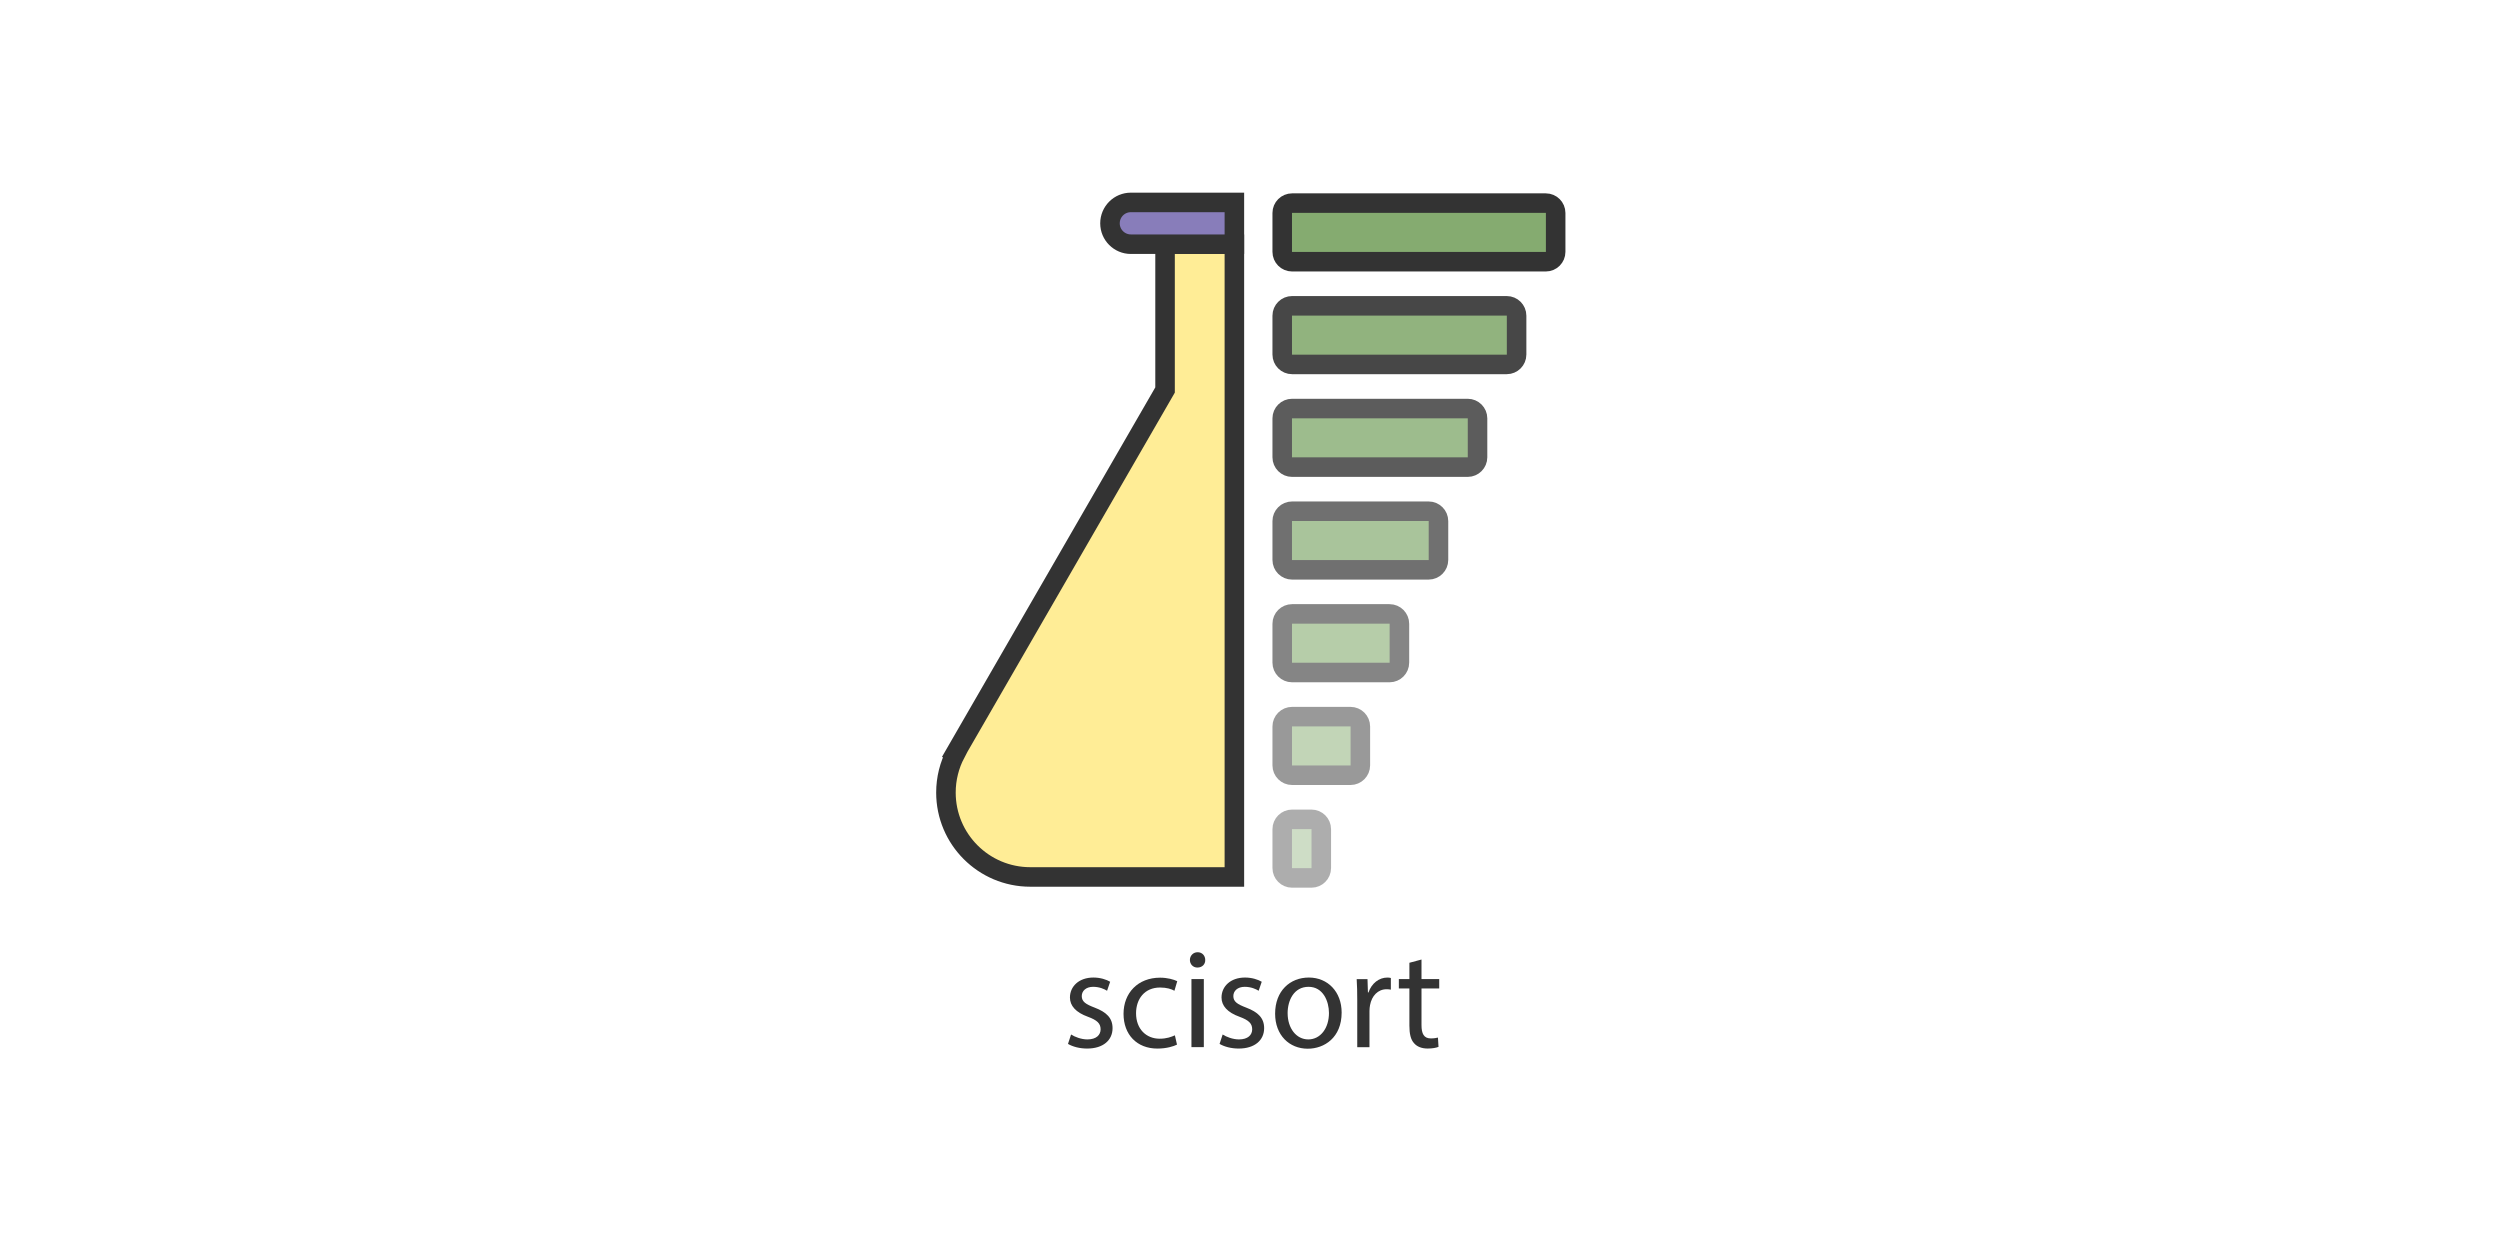
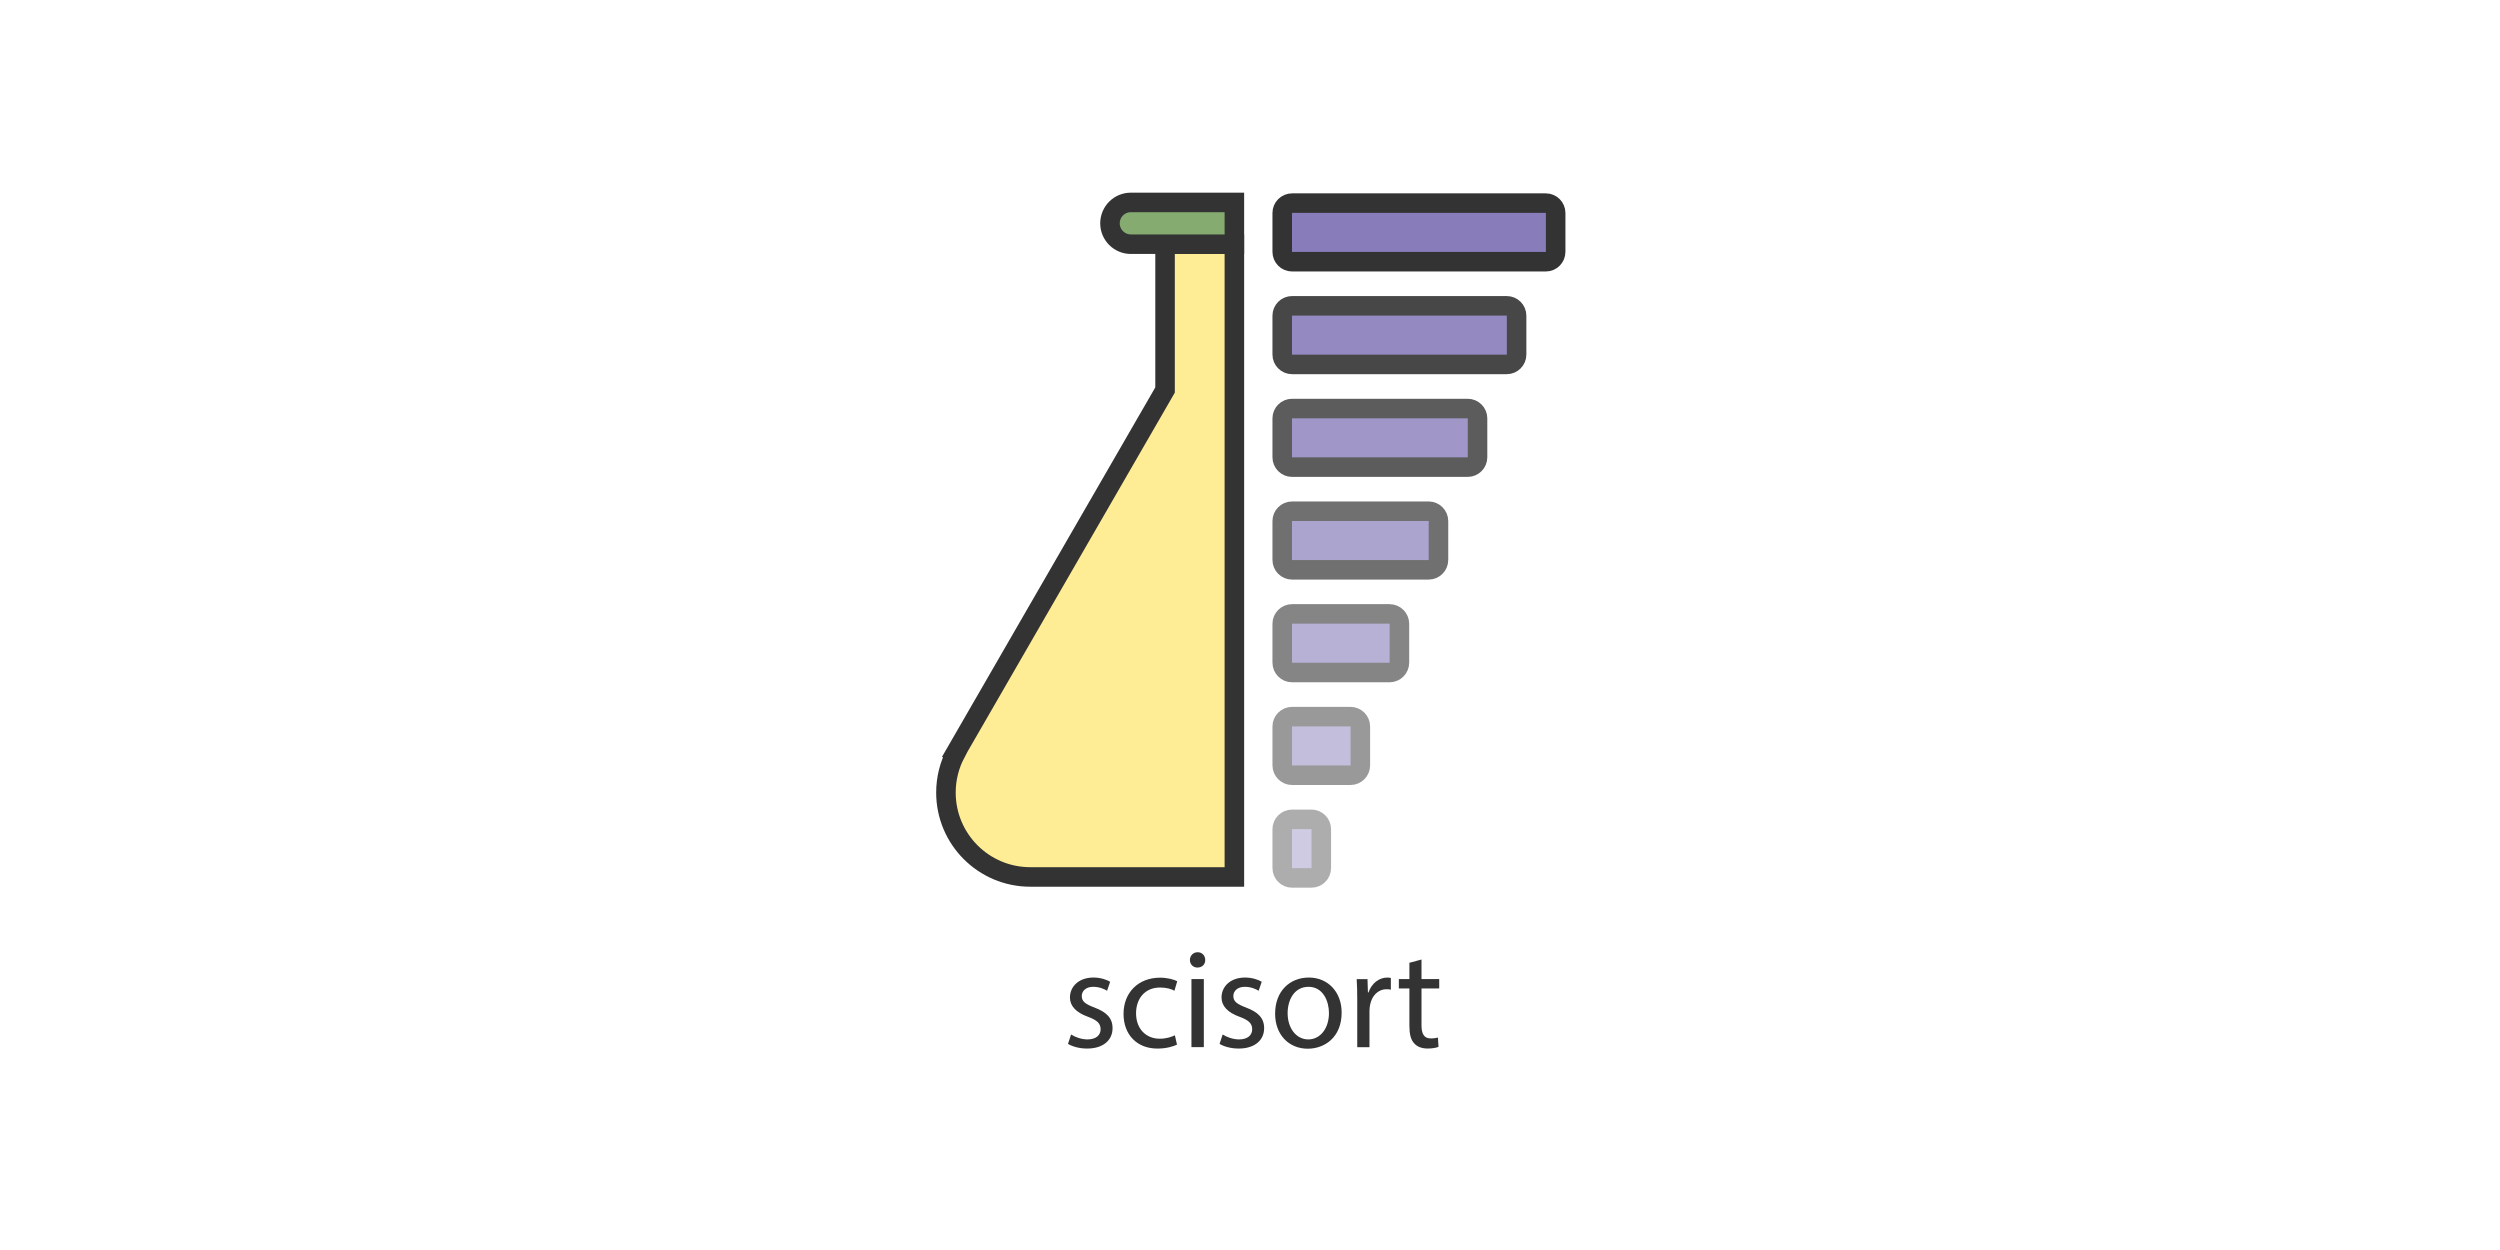
<svg xmlns="http://www.w3.org/2000/svg" id="a" viewBox="0 0 1280 640">
  <defs>
-     <style>.b{opacity:.8;}.b,.c,.d,.e,.f,.g,.h,.i,.j{stroke:#333;stroke-miterlimit:10;stroke-width:10px;}.b,.c,.e,.g,.h,.i,.j{fill:#85ab70;}.c{opacity:.7;}.k{fill:#333;}.d{fill:#887dba;}.f{fill:#ffed96;}.g{opacity:.9;}.h{opacity:.5;}.i{opacity:.6;}.j{opacity:.4;}</style>
+     <style>.b{opacity:.8;}.b,.c,.d,.e,.f,.g,.h,.i,.j{stroke:#333;stroke-miterlimit:10;stroke-width:10px;}.b,.c,.e,.g,.h,.i,.j{fill:#887dba;}.c{opacity:.7;}.k{fill:#333;}.d{fill:#85ab70;}.f{fill:#ffed96;}.g{opacity:.9;}.h{opacity:.5;}.i{opacity:.6;}.j{opacity:.4;}</style>
  </defs>
  <path class="f" d="M632,125.03V449h-104.49c-23.85,0-43.19-19.34-43.19-43.2,0-7.23,1.78-14.05,4.92-20.04l-.12-.07,34.42-59.62,.03-.06,72.94-126.33V125.03h35.49Z" />
  <path class="d" d="M632,103.64v21.39h-53c-5.9,0-10.69-4.79-10.69-10.69,0-2.96,1.2-5.63,3.13-7.57s4.61-3.13,7.56-3.13h53Z" />
  <g>
    <path class="k" d="M548.39,529.66c1.87,1.22,5.18,2.52,8.35,2.52,4.61,0,6.77-2.3,6.77-5.18,0-3.02-1.8-4.68-6.48-6.41-6.26-2.23-9.22-5.69-9.22-9.86,0-5.62,4.54-10.23,12.02-10.23,3.53,0,6.62,1.01,8.57,2.16l-1.58,4.61c-1.37-.86-3.89-2.02-7.13-2.02-3.74,0-5.83,2.16-5.83,4.75,0,2.88,2.09,4.18,6.62,5.91,6.05,2.3,9.15,5.33,9.15,10.51,0,6.12-4.75,10.44-13.03,10.44-3.82,0-7.34-.94-9.79-2.38l1.58-4.82Z" />
    <path class="k" d="M602.61,534.85c-1.66,.86-5.33,2.02-10.01,2.02-10.51,0-17.35-7.13-17.35-17.79s7.34-18.51,18.72-18.51c3.74,0,7.06,.94,8.78,1.8l-1.44,4.9c-1.51-.86-3.89-1.66-7.34-1.66-7.99,0-12.31,5.9-12.31,13.18,0,8.06,5.18,13.03,12.1,13.03,3.6,0,5.98-.94,7.78-1.73l1.08,4.75Z" />
    <path class="k" d="M617.08,491.5c.07,2.16-1.51,3.89-4.03,3.89-2.23,0-3.82-1.73-3.82-3.89s1.66-3.96,3.96-3.96,3.89,1.73,3.89,3.96Zm-7.06,44.64v-34.85h6.34v34.85h-6.34Z" />
    <path class="k" d="M626,529.66c1.87,1.22,5.18,2.52,8.35,2.52,4.61,0,6.77-2.3,6.77-5.18,0-3.02-1.8-4.68-6.48-6.41-6.26-2.23-9.22-5.69-9.22-9.86,0-5.62,4.54-10.23,12.02-10.23,3.53,0,6.62,1.01,8.57,2.16l-1.58,4.61c-1.37-.86-3.89-2.02-7.13-2.02-3.74,0-5.83,2.16-5.83,4.75,0,2.88,2.09,4.18,6.62,5.91,6.05,2.3,9.15,5.33,9.15,10.51,0,6.12-4.75,10.44-13.03,10.44-3.82,0-7.34-.94-9.79-2.38l1.58-4.82Z" />
    <path class="k" d="M686.92,518.43c0,12.89-8.93,18.51-17.35,18.51-9.43,0-16.71-6.91-16.71-17.93,0-11.67,7.63-18.51,17.28-18.51s16.78,7.27,16.78,17.93Zm-27.65,.36c0,7.63,4.39,13.39,10.58,13.39s10.58-5.69,10.58-13.54c0-5.91-2.95-13.39-10.44-13.39s-10.73,6.91-10.73,13.54Z" />
    <path class="k" d="M694.91,512.17c0-4.1-.07-7.63-.29-10.87h5.54l.22,6.84h.29c1.58-4.68,5.4-7.63,9.65-7.63,.72,0,1.22,.07,1.8,.22v5.98c-.65-.14-1.3-.22-2.16-.22-4.46,0-7.63,3.38-8.5,8.14-.14,.86-.29,1.87-.29,2.95v18.58h-6.26v-23.98Z" />
    <path class="k" d="M727.81,491.28v10.01h9.07v4.82h-9.07v18.79c0,4.32,1.22,6.77,4.75,6.77,1.66,0,2.88-.22,3.67-.43l.29,4.75c-1.22,.5-3.17,.86-5.62,.86-2.95,0-5.33-.94-6.84-2.66-1.8-1.87-2.45-4.97-2.45-9.07v-19.01h-5.4v-4.82h5.4v-8.35l6.19-1.66Z" />
  </g>
  <rect class="e" x="656.5" y="104" width="140" height="30" rx="5.05" ry="5.05" />
  <rect class="c" x="656.5" y="261.75" width="80" height="30" rx="5.05" ry="5.05" />
  <rect class="g" x="656.5" y="156.58" width="120" height="30" rx="5.05" ry="5.05" />
  <rect class="b" x="656.5" y="209.17" width="100" height="30" rx="5.05" ry="5.05" />
  <rect class="j" x="656.5" y="419.5" width="20" height="30" rx="5.05" ry="5.05" />
  <rect class="i" x="656.5" y="314.33" width="60" height="30" rx="5.05" ry="5.05" />
  <rect class="h" x="656.5" y="366.92" width="40" height="30" rx="5.05" ry="5.05" />
</svg>
